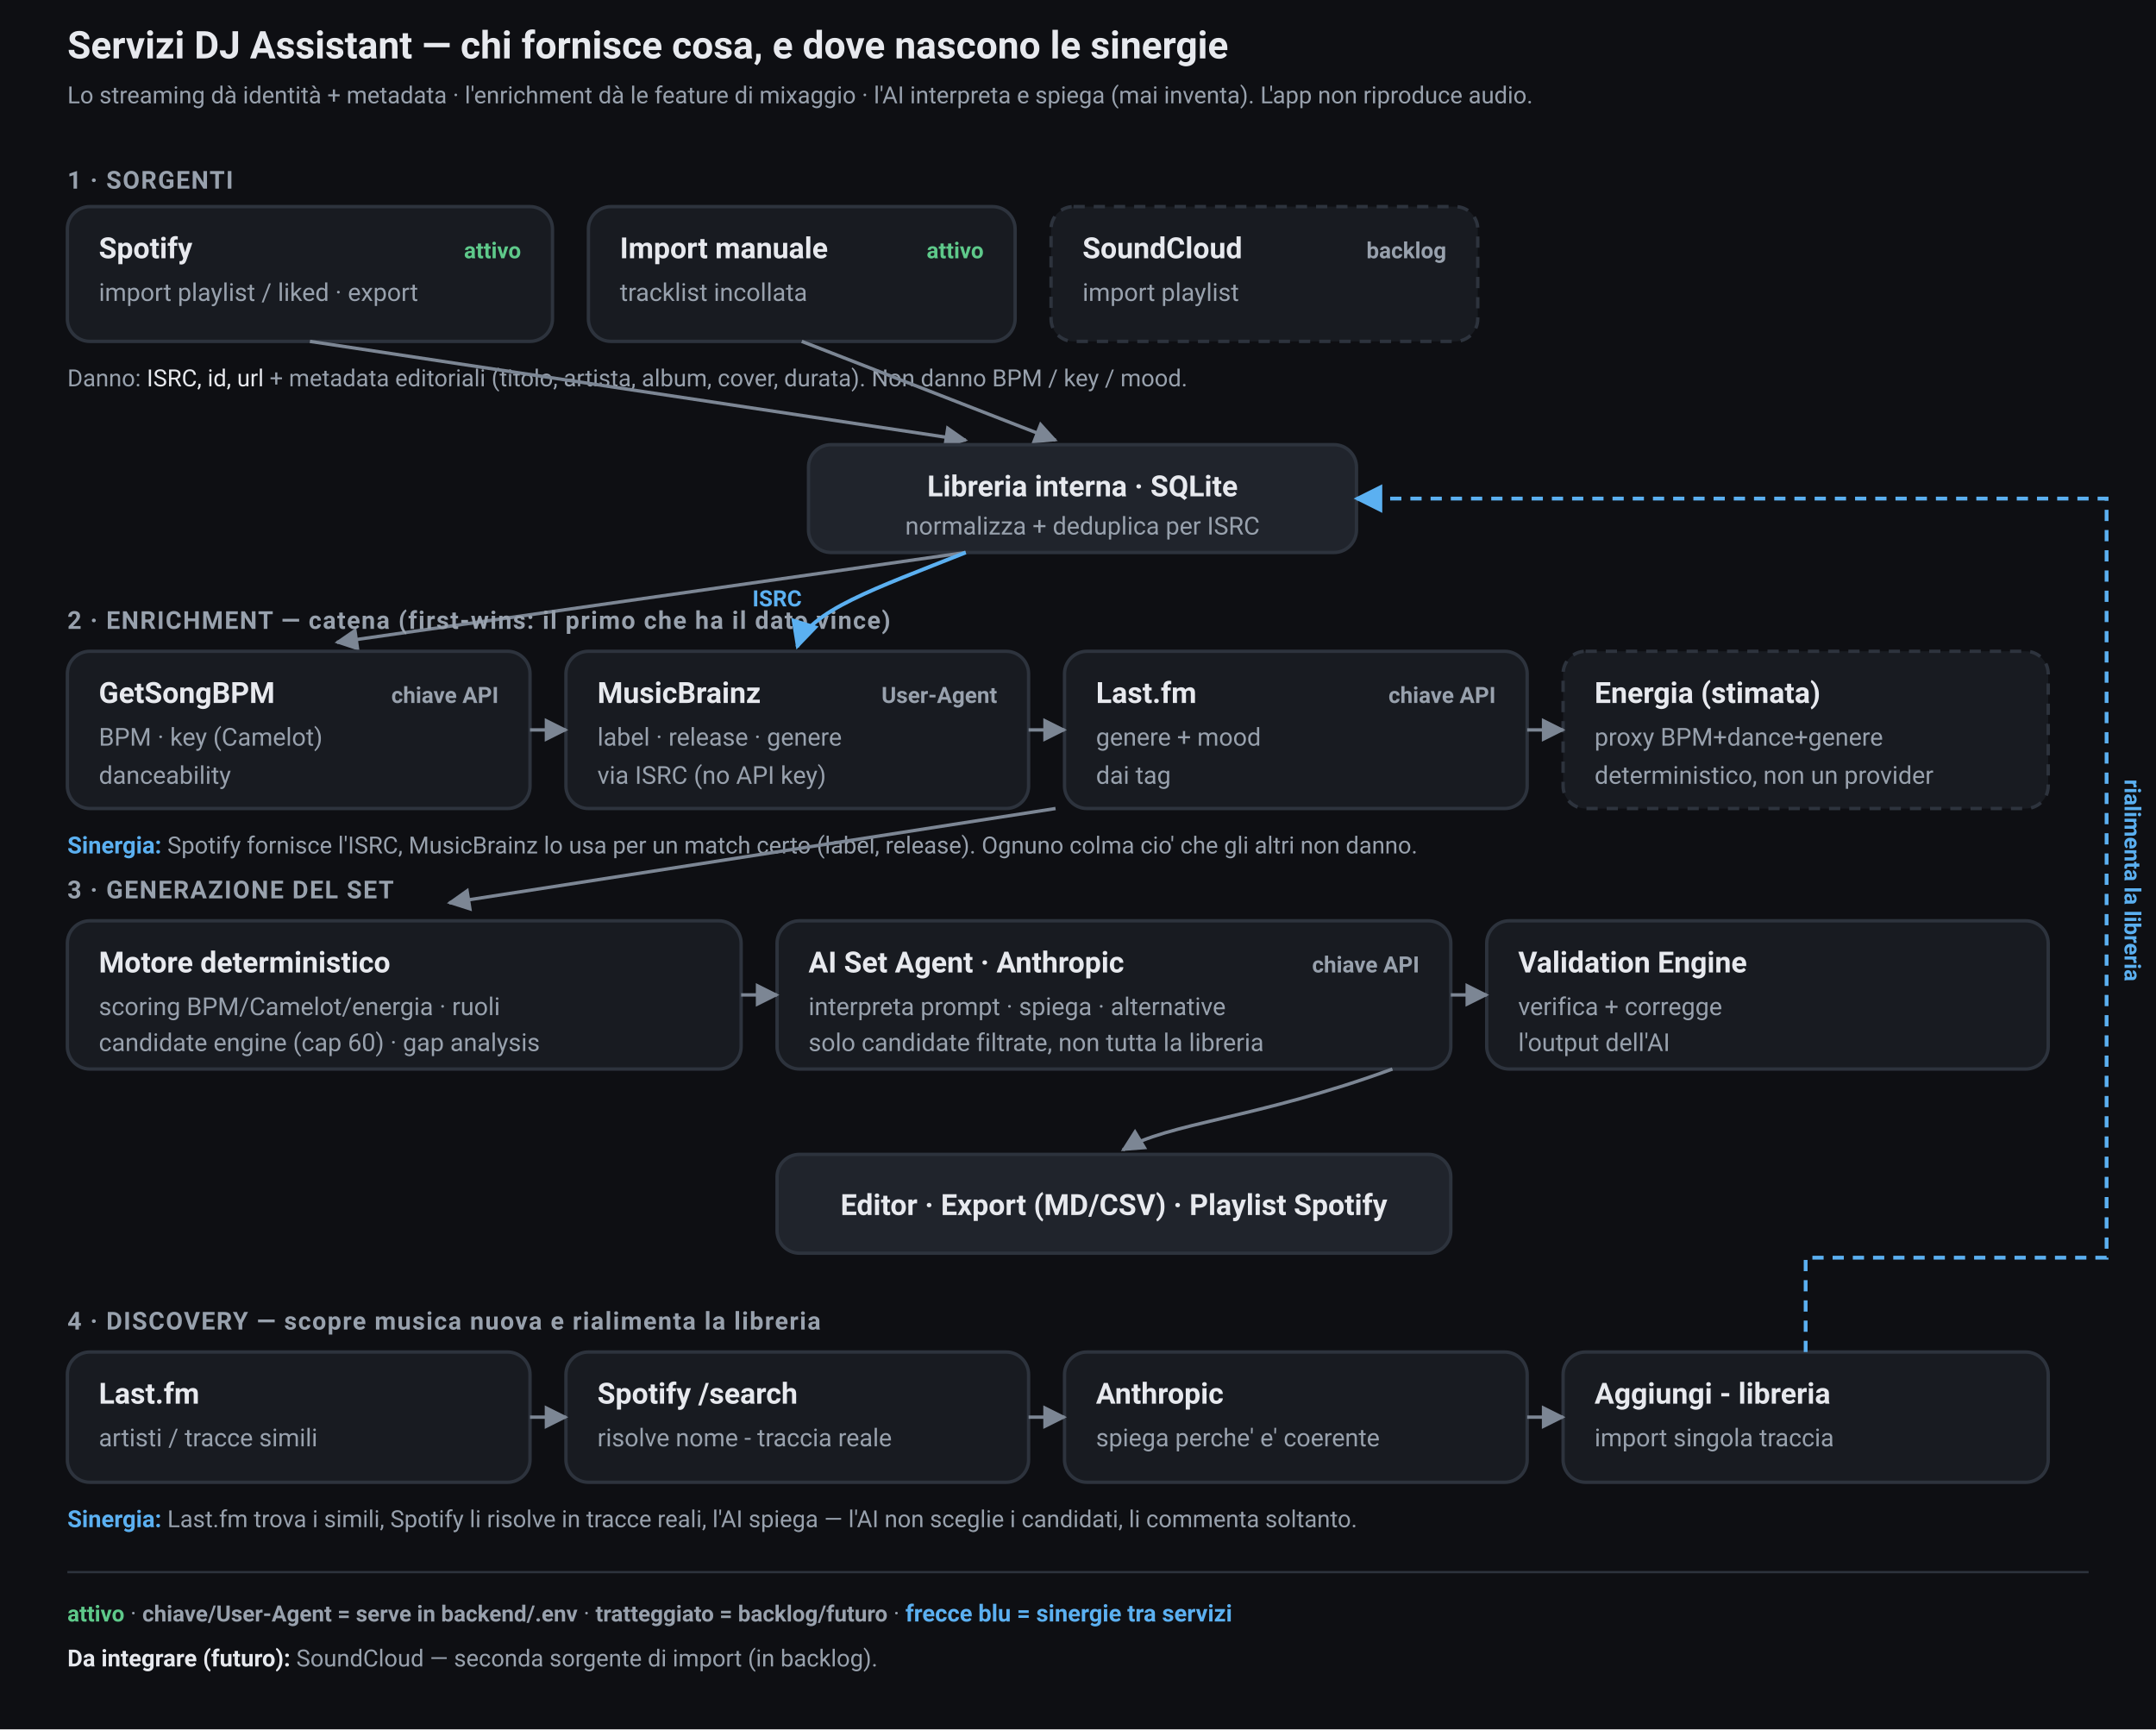
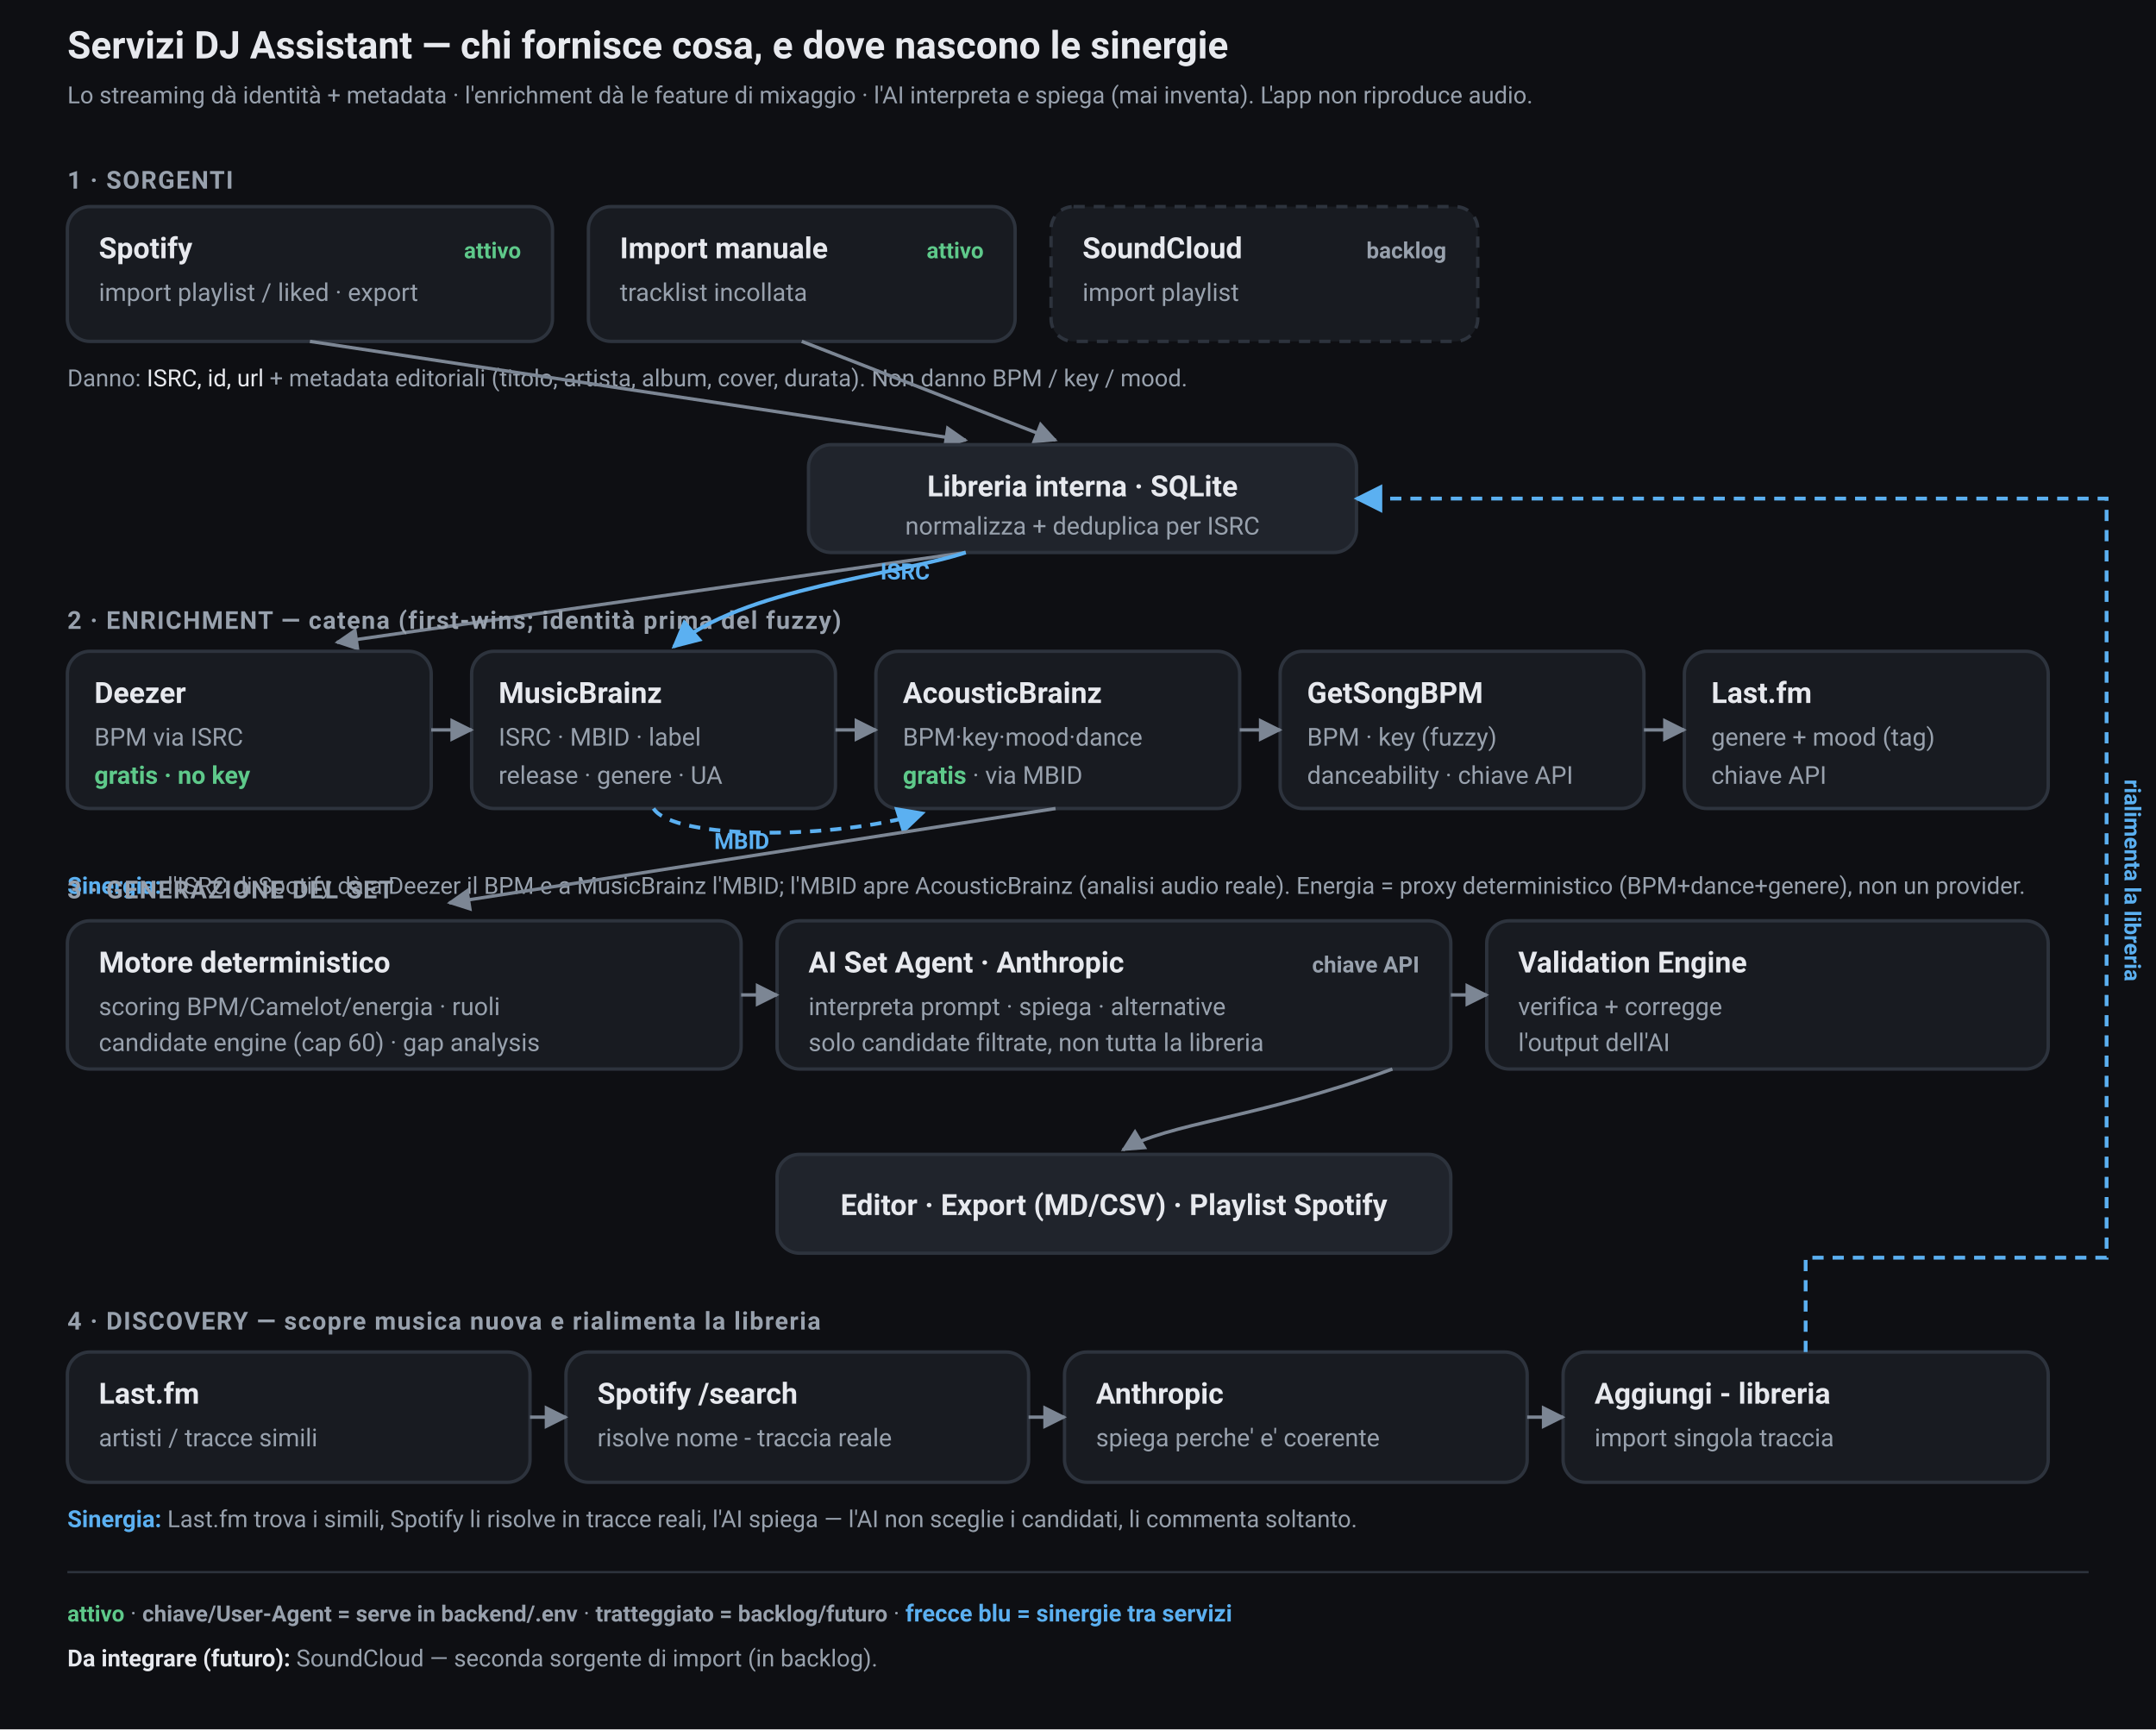
<svg xmlns="http://www.w3.org/2000/svg" viewBox="0 0 960 770" width="960" height="770" font-family="ui-sans-serif, system-ui, -apple-system, Segoe UI, Roboto, sans-serif" role="img">
  <defs>
    <marker id="arr" viewBox="0 0 10 10" refX="9" refY="5" markerWidth="7" markerHeight="7" orient="auto-start-reverse">
      <path d="M0,0 L10,5 L0,10 z" fill="#7c8694" />
    </marker>
    <marker id="arrI" viewBox="0 0 10 10" refX="9" refY="5" markerWidth="7.5" markerHeight="7.5" orient="auto-start-reverse">
      <path d="M0,0 L10,5 L0,10 z" fill="#5bb0f1" />
    </marker>
    <style>
      .box{fill:#181b21;stroke:#2d333d;stroke-width:1.5;}
      .box2{fill:#20242c;stroke:#2d333d;stroke-width:1.5;}
      .dash{stroke-dasharray:5 4;}
      .t{fill:#e7e9ee;font-weight:600;font-size:13px;}
      .r{fill:#98a1ad;font-size:11px;}
      .sec{fill:#98a1ad;font-size:11px;font-weight:700;letter-spacing:.05em;}
      .cap{fill:#98a1ad;font-size:10.5px;}
      .flow{stroke:#7c8694;stroke-width:1.5;fill:none;}
      .syn{stroke:#5bb0f1;stroke-width:1.7;fill:none;}
      .ok{fill:#5ec98a;font-size:10px;font-weight:700;}
      .cfg{fill:#98a1ad;font-size:10px;font-weight:700;}
    </style>
  </defs>
  <rect x="0" y="0" width="960" height="770" fill="#0e0f13" />
  <text x="30" y="26" fill="#e7e9ee" font-size="17" font-weight="700">Servizi DJ Assistant — chi fornisce cosa, e dove nascono le sinergie</text>
  <text x="30" y="46" class="cap" font-size="11.5">Lo streaming dà identità + metadata · l'enrichment dà le feature di mixaggio · l'AI interpreta e spiega (mai inventa). L'app non riproduce audio.</text>
  <text x="30" y="84" class="sec">1 · SORGENTI</text>
  <rect class="box" x="30" y="92" width="216" height="60" rx="10" />
  <text x="44" y="115" class="t">Spotify</text>
  <text x="44" y="134" class="r">import playlist / liked · export</text>
  <text x="232" y="115" text-anchor="end" class="ok">attivo</text>
  <rect class="box" x="262" y="92" width="190" height="60" rx="10" />
  <text x="276" y="115" class="t">Import manuale</text>
  <text x="276" y="134" class="r">tracklist incollata</text>
  <text x="438" y="115" text-anchor="end" class="ok">attivo</text>
  <rect class="box dash" x="468" y="92" width="190" height="60" rx="10" />
  <text x="482" y="115" class="t">SoundCloud</text>
  <text x="482" y="134" class="r">import playlist</text>
  <text x="644" y="115" text-anchor="end" class="cfg">backlog</text>
  <text x="30" y="172" class="cap">Danno: <tspan fill="#e7e9ee">ISRC, id, url</tspan> + metadata editoriali (titolo, artista, album, cover, durata). Non danno BPM / key / mood.</text>
  <path class="flow" d="M138,152 L430,196" marker-end="url(#arr)" />
  <path class="flow" d="M357,152 L470,196" marker-end="url(#arr)" />
  <rect class="box2" x="360" y="198" width="244" height="48" rx="10" />
  <text x="482" y="221" text-anchor="middle" class="t">Libreria interna · SQLite</text>
  <text x="482" y="238" text-anchor="middle" class="r">normalizza + deduplica per ISRC</text>
  <path class="flow" d="M430,246 L150,286" marker-end="url(#arr)" />
-   <text x="30" y="280" class="sec">2 · ENRICHMENT — catena (first-wins: il primo che ha il dato vince)</text>
-   <rect class="box" x="30" y="290" width="206" height="70" rx="10" />
-   <text x="44" y="313" class="t">GetSongBPM</text>
-   <text x="44" y="332" class="r">BPM · key (Camelot)</text>
-   <text x="44" y="349" class="r">danceability</text>
-   <text x="222" y="313" text-anchor="end" class="cfg">chiave API</text>
-   <rect class="box" x="252" y="290" width="206" height="70" rx="10" />
-   <text x="266" y="313" class="t">MusicBrainz</text>
-   <text x="266" y="332" class="r">label · release · genere</text>
-   <text x="266" y="349" class="r">via ISRC (no API key)</text>
-   <text x="444" y="313" text-anchor="end" class="cfg">User-Agent</text>
-   <rect class="box" x="474" y="290" width="206" height="70" rx="10" />
-   <text x="488" y="313" class="t">Last.fm</text>
-   <text x="488" y="332" class="r">genere + mood</text>
-   <text x="488" y="349" class="r">dai tag</text>
-   <text x="666" y="313" text-anchor="end" class="cfg">chiave API</text>
-   <rect class="box dash" x="696" y="290" width="216" height="70" rx="10" />
-   <text x="710" y="313" class="t">Energia (stimata)</text>
-   <text x="710" y="332" class="r">proxy BPM+dance+genere</text>
-   <text x="710" y="349" class="r">deterministico, non un provider</text>
-   <path class="flow" d="M236,325 L252,325" marker-end="url(#arr)" />
-   <path class="flow" d="M458,325 L474,325" marker-end="url(#arr)" />
-   <path class="flow" d="M680,325 L696,325" marker-end="url(#arr)" />
-   <path class="syn" d="M430,246 C390,262 360,272 355,288" marker-end="url(#arrI)" />
-   <text x="335" y="270" fill="#5bb0f1" font-size="10" font-weight="700">ISRC</text>
-   <text x="30" y="380" class="cap">
-     <tspan fill="#5bb0f1" font-weight="700">Sinergia:</tspan> Spotify fornisce l'ISRC, MusicBrainz lo usa per un match certo (label, release). Ognuno colma cio' che gli altri non danno.</text>
+   <text x="30" y="280" class="sec">2 · ENRICHMENT — catena (first-wins; identità prima del fuzzy)</text>
+   <rect class="box" x="30" y="290" width="162" height="70" rx="10" />
+   <text x="42" y="313" class="t">Deezer</text>
+   <text x="42" y="332" class="r">BPM via ISRC</text>
+   <text x="42" y="349" class="r">
+     <tspan fill="#5ec98a" font-weight="700">gratis · no key</tspan>
+   </text>
+   <rect class="box" x="210" y="290" width="162" height="70" rx="10" />
+   <text x="222" y="313" class="t">MusicBrainz</text>
+   <text x="222" y="332" class="r">ISRC · MBID · label</text>
+   <text x="222" y="349" class="r">release · genere · UA</text>
+   <rect class="box" x="390" y="290" width="162" height="70" rx="10" />
+   <text x="402" y="313" class="t">AcousticBrainz</text>
+   <text x="402" y="332" class="r">BPM·key·mood·dance</text>
+   <text x="402" y="349" class="r">
+     <tspan fill="#5ec98a" font-weight="700">gratis</tspan> · via MBID</text>
+   <rect class="box" x="570" y="290" width="162" height="70" rx="10" />
+   <text x="582" y="313" class="t">GetSongBPM</text>
+   <text x="582" y="332" class="r">BPM · key (fuzzy)</text>
+   <text x="582" y="349" class="r">danceability · chiave API</text>
+   <rect class="box" x="750" y="290" width="162" height="70" rx="10" />
+   <text x="762" y="313" class="t">Last.fm</text>
+   <text x="762" y="332" class="r">genere + mood (tag)</text>
+   <text x="762" y="349" class="r">chiave API</text>
+   <path class="flow" d="M192,325 L210,325" marker-end="url(#arr)" />
+   <path class="flow" d="M372,325 L390,325" marker-end="url(#arr)" />
+   <path class="flow" d="M552,325 L570,325" marker-end="url(#arr)" />
+   <path class="flow" d="M732,325 L750,325" marker-end="url(#arr)" />
+   <path class="syn" d="M430,246 C400,256 330,262 300,288" marker-end="url(#arrI)" />
+   <text x="392" y="258" fill="#5bb0f1" font-size="10" font-weight="700">ISRC</text>
+   <path class="syn dash" d="M291,360 C300,374 372,374 411,362" marker-end="url(#arrI)" />
+   <text x="318" y="378" fill="#5bb0f1" font-size="10" font-weight="700">MBID</text>
+   <text x="30" y="398" class="cap">
+     <tspan fill="#5bb0f1" font-weight="700">Sinergia:</tspan> l'ISRC di Spotify dà a Deezer il BPM e a MusicBrainz l'MBID; l'MBID apre AcousticBrainz (analisi audio reale). Energia = proxy deterministico (BPM+dance+genere), non un provider.</text>
  <path class="flow" d="M470,360 L200,402" marker-end="url(#arr)" />
  <text x="30" y="400" class="sec">3 · GENERAZIONE DEL SET</text>
  <rect class="box" x="30" y="410" width="300" height="66" rx="10" />
  <text x="44" y="433" class="t">Motore deterministico</text>
  <text x="44" y="452" class="r">scoring BPM/Camelot/energia · ruoli</text>
  <text x="44" y="468" class="r">candidate engine (cap 60) · gap analysis</text>
  <rect class="box" x="346" y="410" width="300" height="66" rx="10" />
  <text x="360" y="433" class="t">AI Set Agent · Anthropic</text>
  <text x="360" y="452" class="r">interpreta prompt · spiega · alternative</text>
  <text x="360" y="468" class="r">solo candidate filtrate, non tutta la libreria</text>
  <text x="632" y="433" text-anchor="end" class="cfg">chiave API</text>
  <rect class="box" x="662" y="410" width="250" height="66" rx="10" />
  <text x="676" y="433" class="t">Validation Engine</text>
  <text x="676" y="452" class="r">verifica + corregge</text>
  <text x="676" y="468" class="r">l'output dell'AI</text>
  <path class="flow" d="M330,443 L346,443" marker-end="url(#arr)" />
  <path class="flow" d="M646,443 L662,443" marker-end="url(#arr)" />
  <path class="flow" d="M620,476 C560,498 520,500 500,512" marker-end="url(#arr)" />
  <rect class="box2" x="346" y="514" width="300" height="44" rx="10" />
  <text x="496" y="541" text-anchor="middle" class="t">Editor · Export (MD/CSV) · Playlist Spotify</text>
  <text x="30" y="592" class="sec">4 · DISCOVERY — scopre musica nuova e rialimenta la libreria</text>
  <rect class="box" x="30" y="602" width="206" height="58" rx="10" />
  <text x="44" y="625" class="t">Last.fm</text>
  <text x="44" y="644" class="r">artisti / tracce simili</text>
  <rect class="box" x="252" y="602" width="206" height="58" rx="10" />
  <text x="266" y="625" class="t">Spotify /search</text>
  <text x="266" y="644" class="r">risolve nome - traccia reale</text>
  <rect class="box" x="474" y="602" width="206" height="58" rx="10" />
  <text x="488" y="625" class="t">Anthropic</text>
  <text x="488" y="644" class="r">spiega perche' e' coerente</text>
  <rect class="box" x="696" y="602" width="216" height="58" rx="10" />
  <text x="710" y="625" class="t">Aggiungi - libreria</text>
  <text x="710" y="644" class="r">import singola traccia</text>
  <path class="flow" d="M236,631 L252,631" marker-end="url(#arr)" />
  <path class="flow" d="M458,631 L474,631" marker-end="url(#arr)" />
  <path class="flow" d="M680,631 L696,631" marker-end="url(#arr)" />
  <path class="syn dash" d="M804,602 L804,560 L938,560 L938,222 L604,222" marker-end="url(#arrI)" />
  <text x="946" y="392" fill="#5bb0f1" font-size="10" font-weight="700" transform="rotate(90,946,392)" text-anchor="middle">rialimenta la libreria</text>
  <text x="30" y="680" class="cap">
    <tspan fill="#5bb0f1" font-weight="700">Sinergia:</tspan> Last.fm trova i simili, Spotify li risolve in tracce reali, l'AI spiega — l'AI non sceglie i candidati, li commenta soltanto.</text>
  <line x1="30" y1="700" x2="930" y2="700" stroke="#2d333d" stroke-width="1" />
  <text x="30" y="722" class="cap">
    <tspan class="ok">attivo</tspan>   ·   <tspan class="cfg">chiave/User-Agent = serve in backend/.env</tspan>   ·   <tspan class="cfg">tratteggiato = backlog/futuro</tspan>   ·   <tspan fill="#5bb0f1" font-weight="700">frecce blu = sinergie tra servizi</tspan>
  </text>
  <text x="30" y="742" class="cap">
    <tspan font-weight="700" fill="#e7e9ee">Da integrare (futuro):</tspan> SoundCloud — seconda sorgente di import (in backlog).</text>
</svg>
